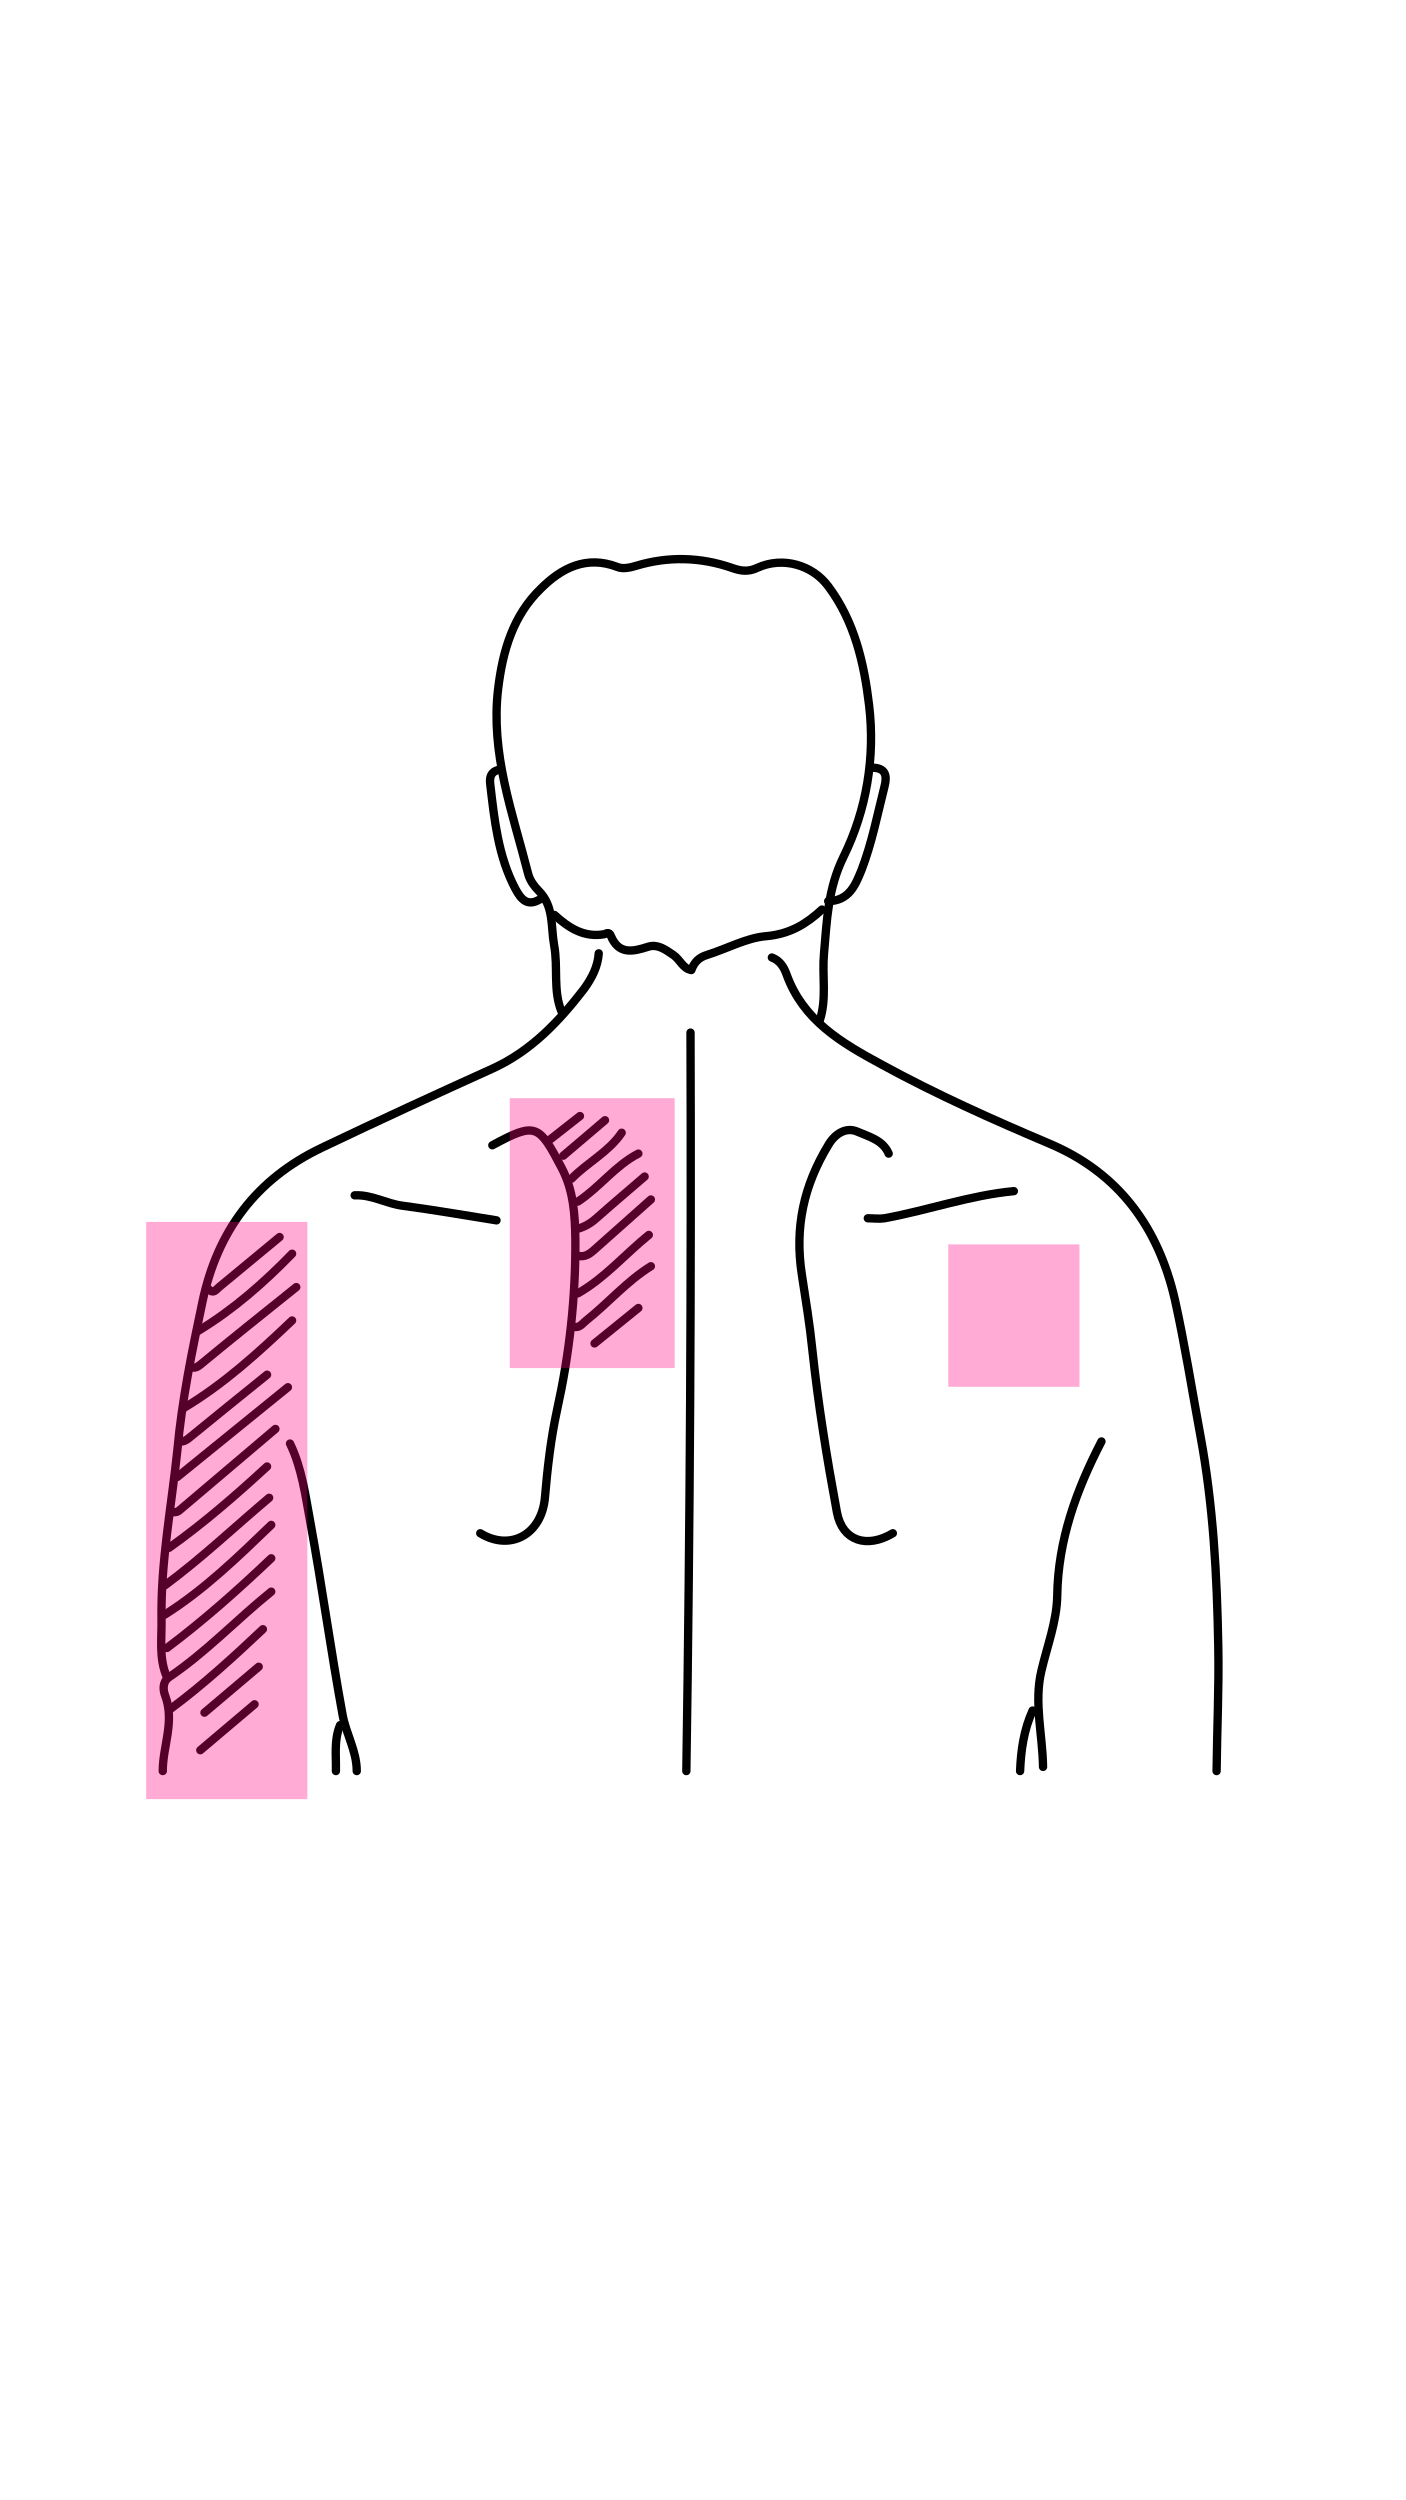
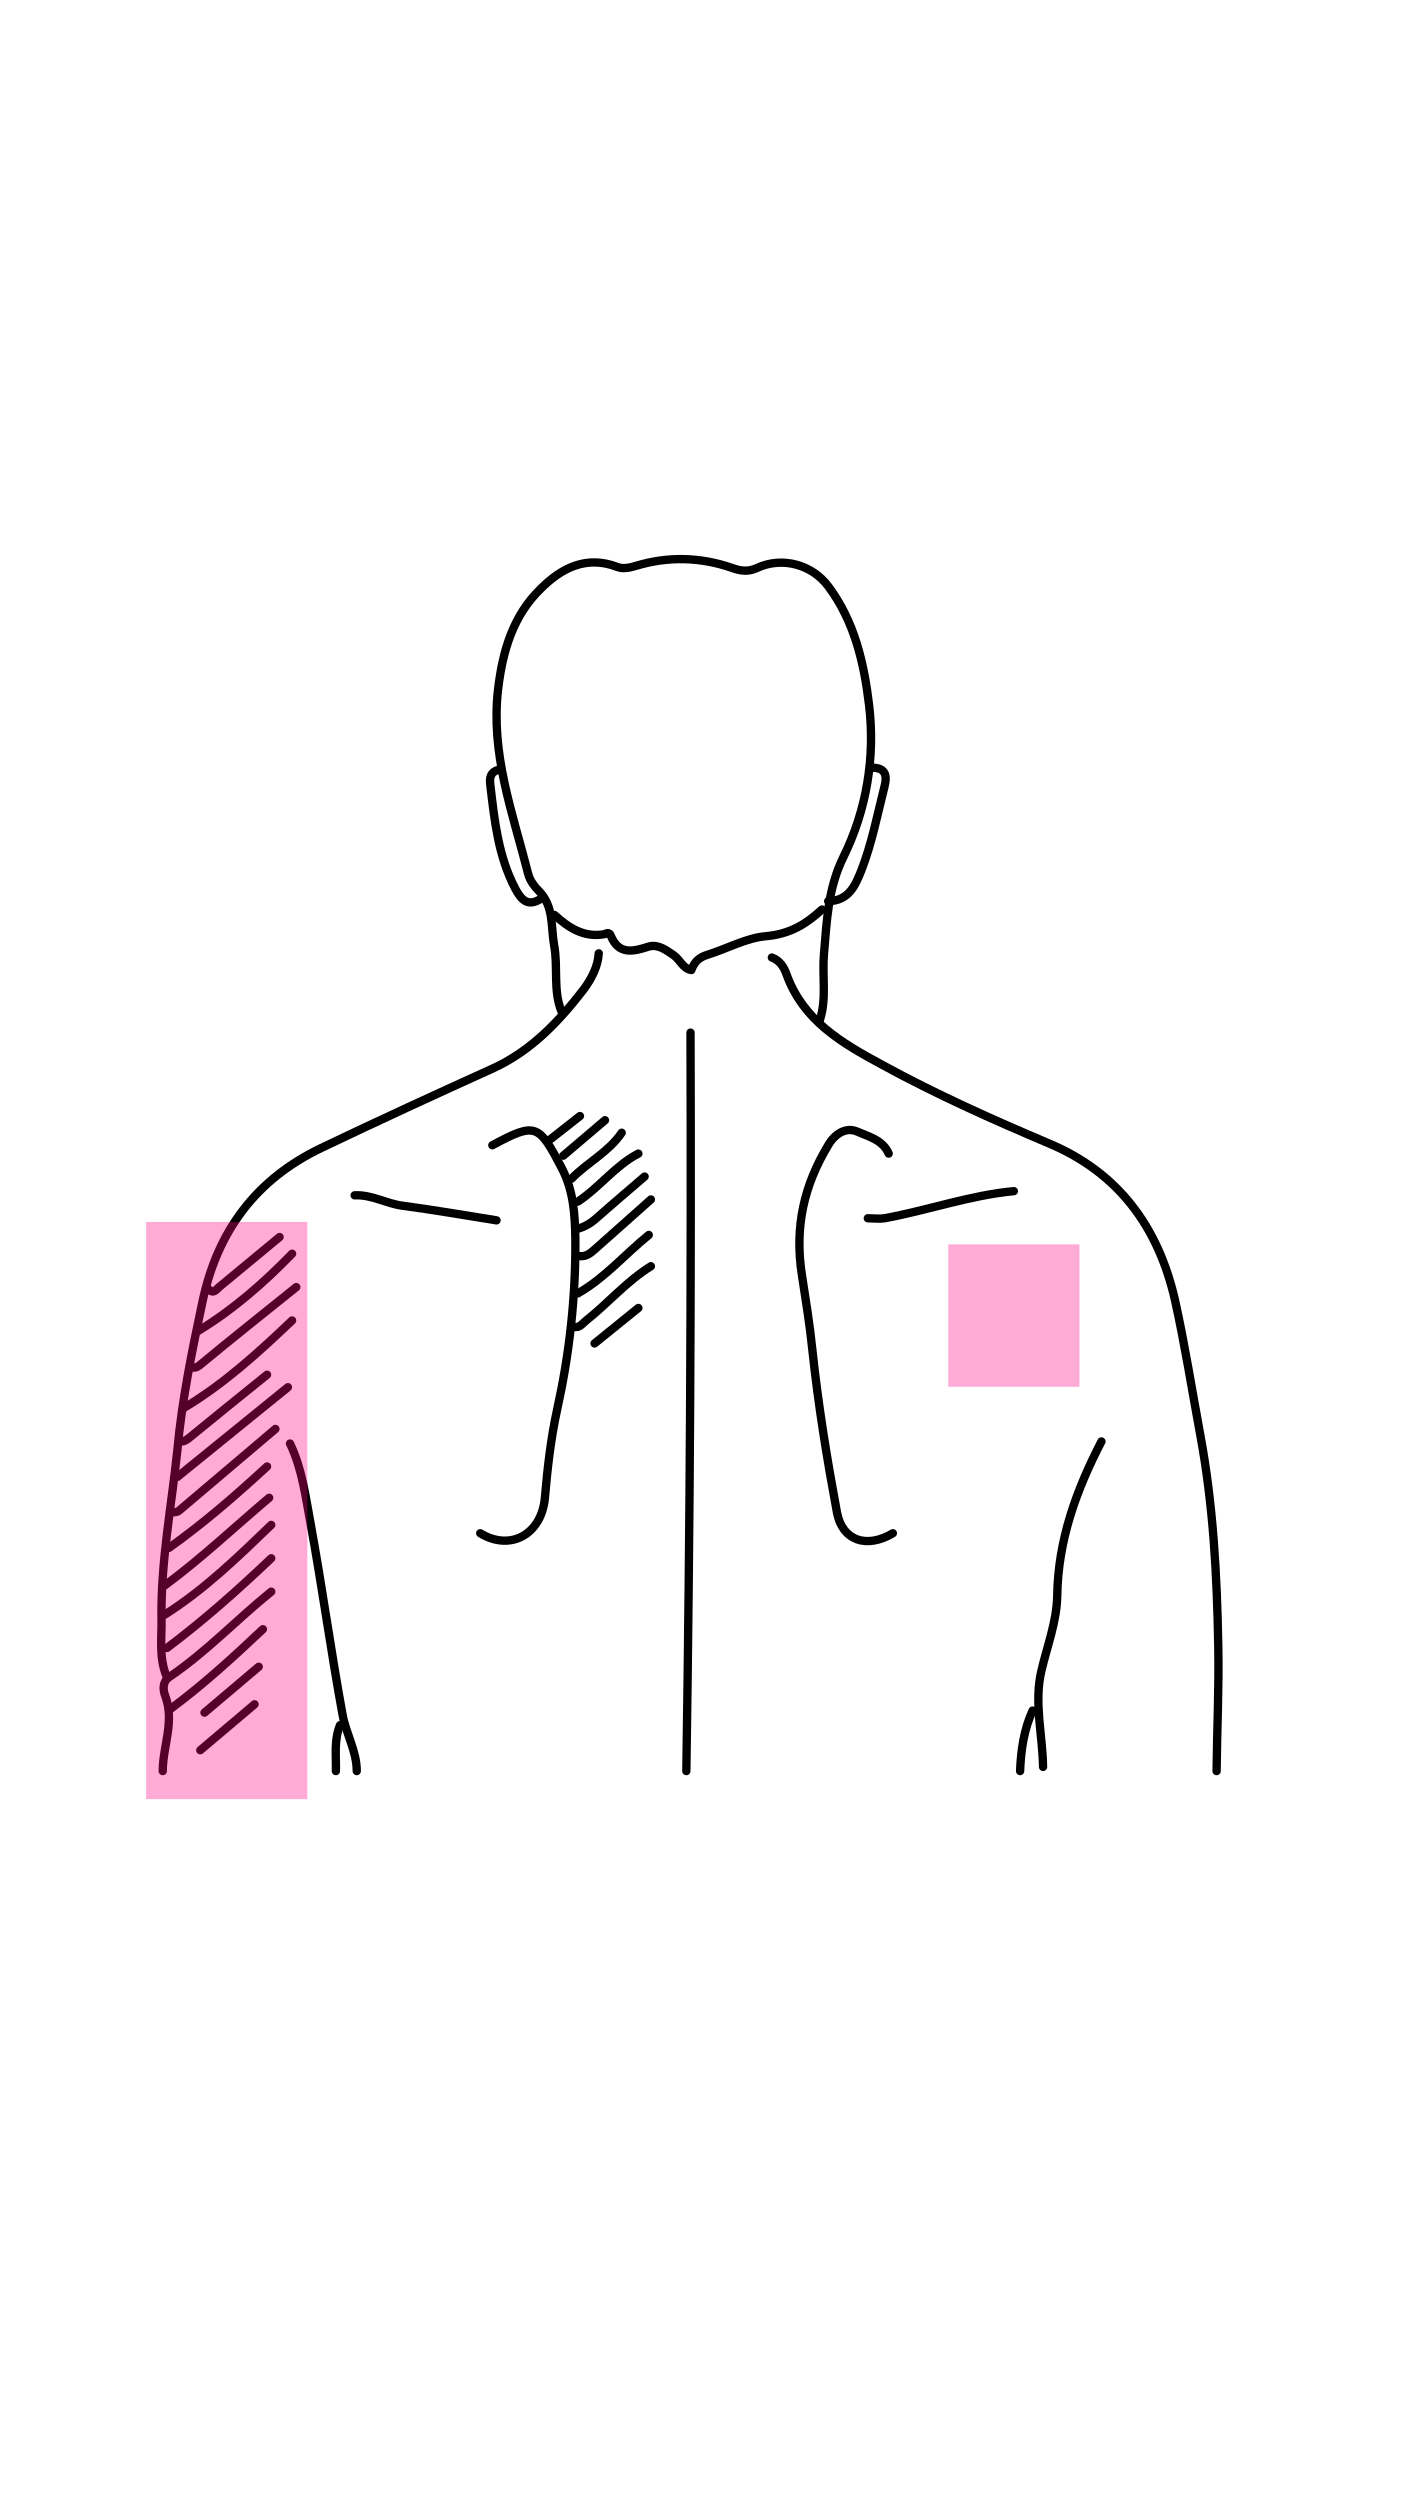
<svg xmlns="http://www.w3.org/2000/svg" xmlns:xlink="http://www.w3.org/1999/xlink" width="375" height="667">
  <defs>
    <symbol id="svg_43" viewBox="0 0 375 667">
      <style type="text/css">.st0{fill:none;stroke:#000000;stroke-width:2;stroke-linecap:round;stroke-linejoin:round;stroke-miterlimit:10;}</style>
      <g id="svg_2">
        <g id="svg_3">
          <path id="svg_42" class="st0" d="m213.5,297.5c1.9,0.7 2.9,2.3 3.5,4c4,11.1 13.1,16.4 22.9,21.7c13,7.1 26.4,13.1 40.1,18.9c16.6,7 26.1,20 30.1,37.4c2.4,10.8 4.1,21.7 6.1,32.5c3.1,16.7 4,33.6 4.3,50.5c0.2,10 -0.3,20 -0.4,30" />
          <path id="svg_41" class="st0" d="m194,315.5c0.2,59 -0.1,118 -1,177" />
          <path id="svg_40" class="st0" d="m225,312.5c1.7,-5.2 0.5,-10.7 1,-16c0.7,-7.9 0.9,-15.5 4.7,-23.2c5.5,-11.2 7.6,-23.8 6.1,-36.3c-1.2,-10.1 -3.5,-20.1 -9.8,-28.5c-3.8,-5.1 -10.9,-7.2 -17,-4.4c-2.1,1 -3.9,0.8 -6.1,0c-7.5,-2.6 -15.3,-2.8 -22.9,-0.5c-1.6,0.5 -3.3,0.8 -4.5,0.3c-7.5,-2.9 -13.5,0.3 -18.4,5.2c-6.6,6.4 -9.1,14.8 -10.2,23.9c-1.9,15.6 3.5,29.9 7.2,44.5c0.4,1.5 1.4,2.9 2.5,4c3.7,3.7 2.9,8.5 3.7,13c1,5.4 -0.3,10.9 1.8,16" />
          <path id="svg_39" class="st0" d="m241.5,344.5c-1.4,-3.3 -4.9,-4.1 -7.6,-5.3c-2.6,-1.1 -5.3,0.5 -6.9,3.3c-5.8,9.6 -8.1,19.6 -6.3,31.1c0.9,5.9 1.9,11.9 2.5,17.9c1.4,13.1 3.5,26.1 5.9,39c1.3,6.9 7.2,8.7 13.4,5" />
          <path id="svg_38" class="st0" d="m172,296.5c-0.2,3.2 -1.7,6 -3.5,8.5c-6,7.8 -12.7,14.9 -21.9,19.1c-13.7,6.2 -27.4,12.5 -41,19c-15.7,7.5 -25,19.9 -28.6,37c-2.5,11.8 -4.9,23.5 -6,35.5c-1.4,13.4 -4,26.8 -3.8,40.4c0.1,4.6 -0.7,9.5 1.3,14" />
          <path id="svg_37" class="st0" d="m98,414c2.9,6 3.7,12.6 4.9,19c2.8,15.3 4.9,30.7 7.7,46c0.8,4.5 3.4,8.7 3.4,13.5" />
          <path id="svg_36" class="st0" d="m292.5,413.5c-6,11.6 -10.4,23.6 -10.6,37c-0.1,6.1 -2.4,12 -3.8,18c-1.8,7.6 0.3,15.3 0.4,23" />
          <path id="svg_35" class="st0" d="m146.5,342.5c10.4,-5.6 11.1,-5.1 16.6,5.4c2.9,5.5 3.2,11.3 3.3,17.1c0.1,13.8 -1.4,27.5 -4.4,41c-1.5,6.9 -2.3,14 -2.9,21c-0.8,8.8 -8.3,12.9 -15.5,8.5" />
          <path id="svg_34" class="st0" d="m237.5,252c3.2,0 3.7,1.8 3,4.5c-1.7,6.7 -3,13.5 -5.5,20c-1.5,3.7 -3,7.4 -8,7.5" />
          <path id="svg_33" class="st0" d="m271.5,353.5c-10.6,1 -20.6,4.6 -31,6.5c-1.3,0.2 -2.7,0 -4,0" />
          <path id="svg_32" class="st0" d="m148,252.5c-1.9,0.5 -2.2,1.8 -2,3.5c1,8.6 1.9,17.2 6,25c1.4,2.6 2.9,4.4 6,2.5" />
          <path id="svg_31" class="st0" d="m225.5,286c-3.8,3.5 -7.7,5.9 -13.5,6.4c-4.6,0.4 -9.3,3 -14.1,4.5c-1.9,0.6 -3,1.7 -3.7,3.6c-2,-0.3 -2.7,-2.5 -4.3,-3.6c-1.8,-1.2 -3.7,-2.7 -6,-2c-3.7,1.2 -7.1,2 -9,-2.6c-0.4,-1.1 -1.2,-0.5 -1.5,-0.4c-4.9,0.9 -8.6,-1.5 -12,-4.6" />
          <path id="svg_30" class="st0" d="m113.5,354.5c4.1,-0.2 7.6,2 11.5,2.5c7.5,1 15,2.3 22.5,3.5" />
          <path id="svg_29" class="st0" d="m97.5,400.5c-8.8,7.2 -17.7,14.3 -26.5,21.5" />
          <path id="svg_28" class="st0" d="m98.5,384.5c-8.1,7.7 -16.3,15.2 -26,21" />
          <path id="svg_27" class="st0" d="m93.5,433.5c-8,7.7 -16,15.5 -25.5,21.5" />
          <path id="svg_26" class="st0" d="m93.5,441.5c-8,7.6 -16.2,14.9 -25,21.5" />
          <path id="svg_25" class="st0" d="m99.5,376.5c-7.7,6.2 -15.4,12.3 -23,18.6c-1,0.8 -1.6,0.9 -2.5,0.4" />
          <path id="svg_24" class="st0" d="m94.5,410.5c-7.7,6.5 -15.3,13 -23,19.5c-0.7,0.6 -1.3,0.4 -2,0.5" />
          <path id="svg_23" class="st0" d="m93,427c-8.3,7 -16.2,14.5 -25,21" />
          <path id="svg_22" class="st0" d="m93.5,449.5c-8.3,6.7 -15.6,14.5 -24.5,20.5c-1.7,1.2 -1.4,3.2 -0.9,4.5c2.3,6.2 -0.6,12 -0.6,18" />
          <path id="svg_21" class="st0" d="m92.5,419.5c-7.5,6.9 -15.2,13.6 -23.5,19.5" />
          <path id="svg_20" class="st0" d="m98.5,368.5c-6.8,7 -14.1,13.4 -22.5,18.5" />
          <path id="svg_19" class="st0" d="m91.5,458.5c-7.1,6.7 -14.2,13.2 -22,19" />
          <path id="svg_18" class="st0" d="m92.5,397.5c-6.2,5 -12.4,10 -18.5,15c-0.8,0.7 -1.5,1.1 -2.5,1" />
          <path id="svg_17" class="st0" d="m184.5,371.5c-5.8,3.6 -10.2,8.8 -15.5,13c-0.9,0.7 -1.6,1.9 -3,1.5" />
          <path id="svg_16" class="st0" d="m184.5,355.5c-4.5,4 -9,8 -13.5,12c-1.1,1 -2.3,1.9 -4,1.5" />
          <path id="svg_15" class="st0" d="m95.5,364.5c-4.8,4 -9.7,8 -14.5,12c-0.8,0.7 -1.4,1.7 -2.5,0.5" />
          <path id="svg_14" class="st0" d="m184,364c-5.7,4.6 -10.5,10.3 -17,14" />
          <path id="svg_13" class="st0" d="m183,350c-3.7,3.2 -7.4,6.3 -11,9.5c-1.5,1.4 -3.1,2.5 -5,3" />
          <path id="svg_12" class="st0" d="m181.5,344.5c-5.6,2.9 -9.3,8.1 -14.5,11.5" />
          <path id="svg_11" class="st0" d="m276,478c-2.1,4.6 -2.8,9.5 -3,14.5" />
          <path id="svg_10" class="st0" d="m89.5,476.5c-4.3,3.7 -8.7,7.3 -13,11" />
          <path id="svg_9" class="st0" d="m90.5,467.5c-4.3,3.7 -8.7,7.3 -13,11" />
          <path id="svg_8" class="st0" d="m177.5,339.5c-3.1,4.6 -8.2,7.1 -12,11" />
          <path id="svg_7" class="st0" d="m110,481.5c-1.5,3.6 -0.9,7.3 -1,11" />
          <path id="svg_6" class="st0" d="m181.5,381.5c-3.5,2.8 -7,5.7 -10.5,8.5" />
          <path id="svg_5" class="st0" d="m173.5,336.5c-3.3,2.8 -6.7,5.7 -10,8.5" />
          <path id="svg_4" class="st0" d="m167.5,335.5c-2.3,1.8 -4.7,3.7 -7,5.5" />
        </g>
      </g>
    </symbol>
  </defs>
  <g>
    <use id="svg_44" xlink:href="#svg_43" transform="matrix(1.113081,0,0,1.113081,-33.70918,-103.675) " y="25.155" x="1.797" />
    <g id="svg_45" />
-     <rect data-role="point1" fill="#ff007f" stroke="#000000" stroke-width="0" stroke-dasharray="null" stroke-linejoin="null" stroke-linecap="null" x="136" y="293" width="44" height="72" id="svg_47" fill-opacity="0.33" />
    <rect data-role="point2" fill="#ff007f" stroke-width="0" stroke-dasharray="null" stroke-linejoin="null" stroke-linecap="null" fill-opacity="0.33" x="39" y="326" width="43" height="154" id="svg_49" stroke="#000000" />
    <rect data-role="point3" fill="#ff007f" stroke="#000000" stroke-width="0" stroke-dasharray="null" stroke-linejoin="null" stroke-linecap="null" fill-opacity="0.33" x="253" y="332" width="35" height="38" id="svg_50" />
  </g>
</svg>
